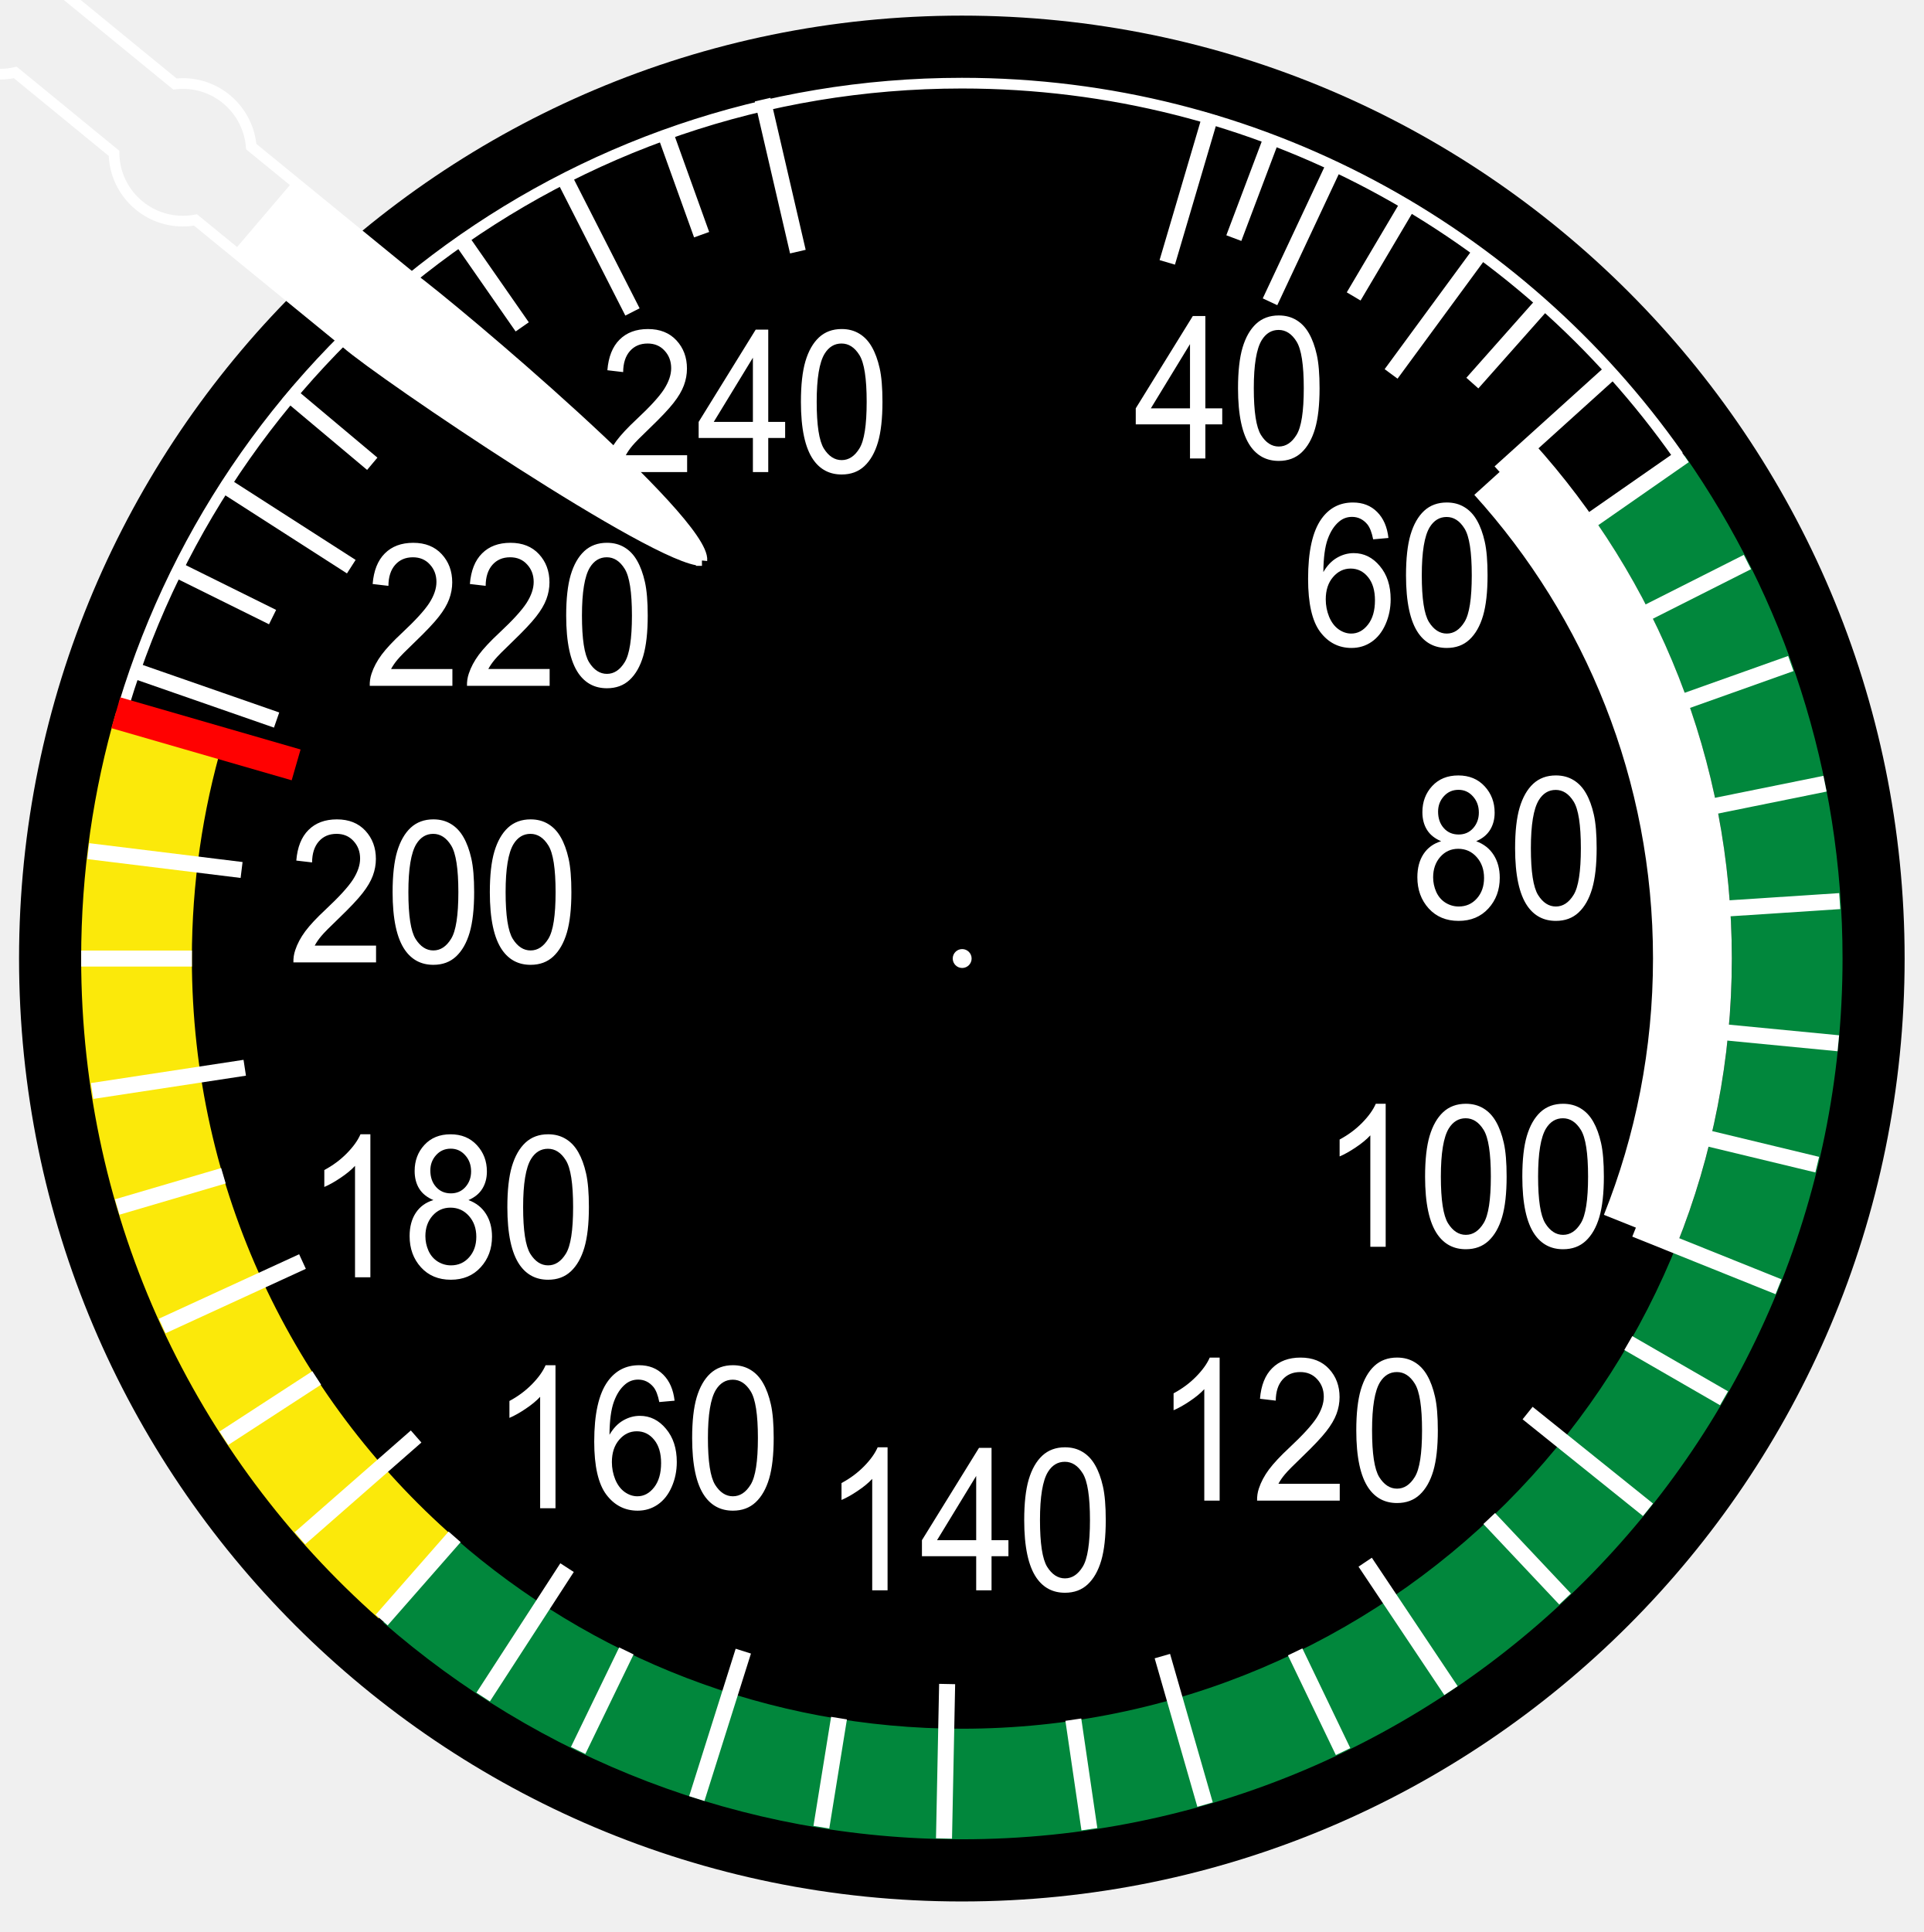
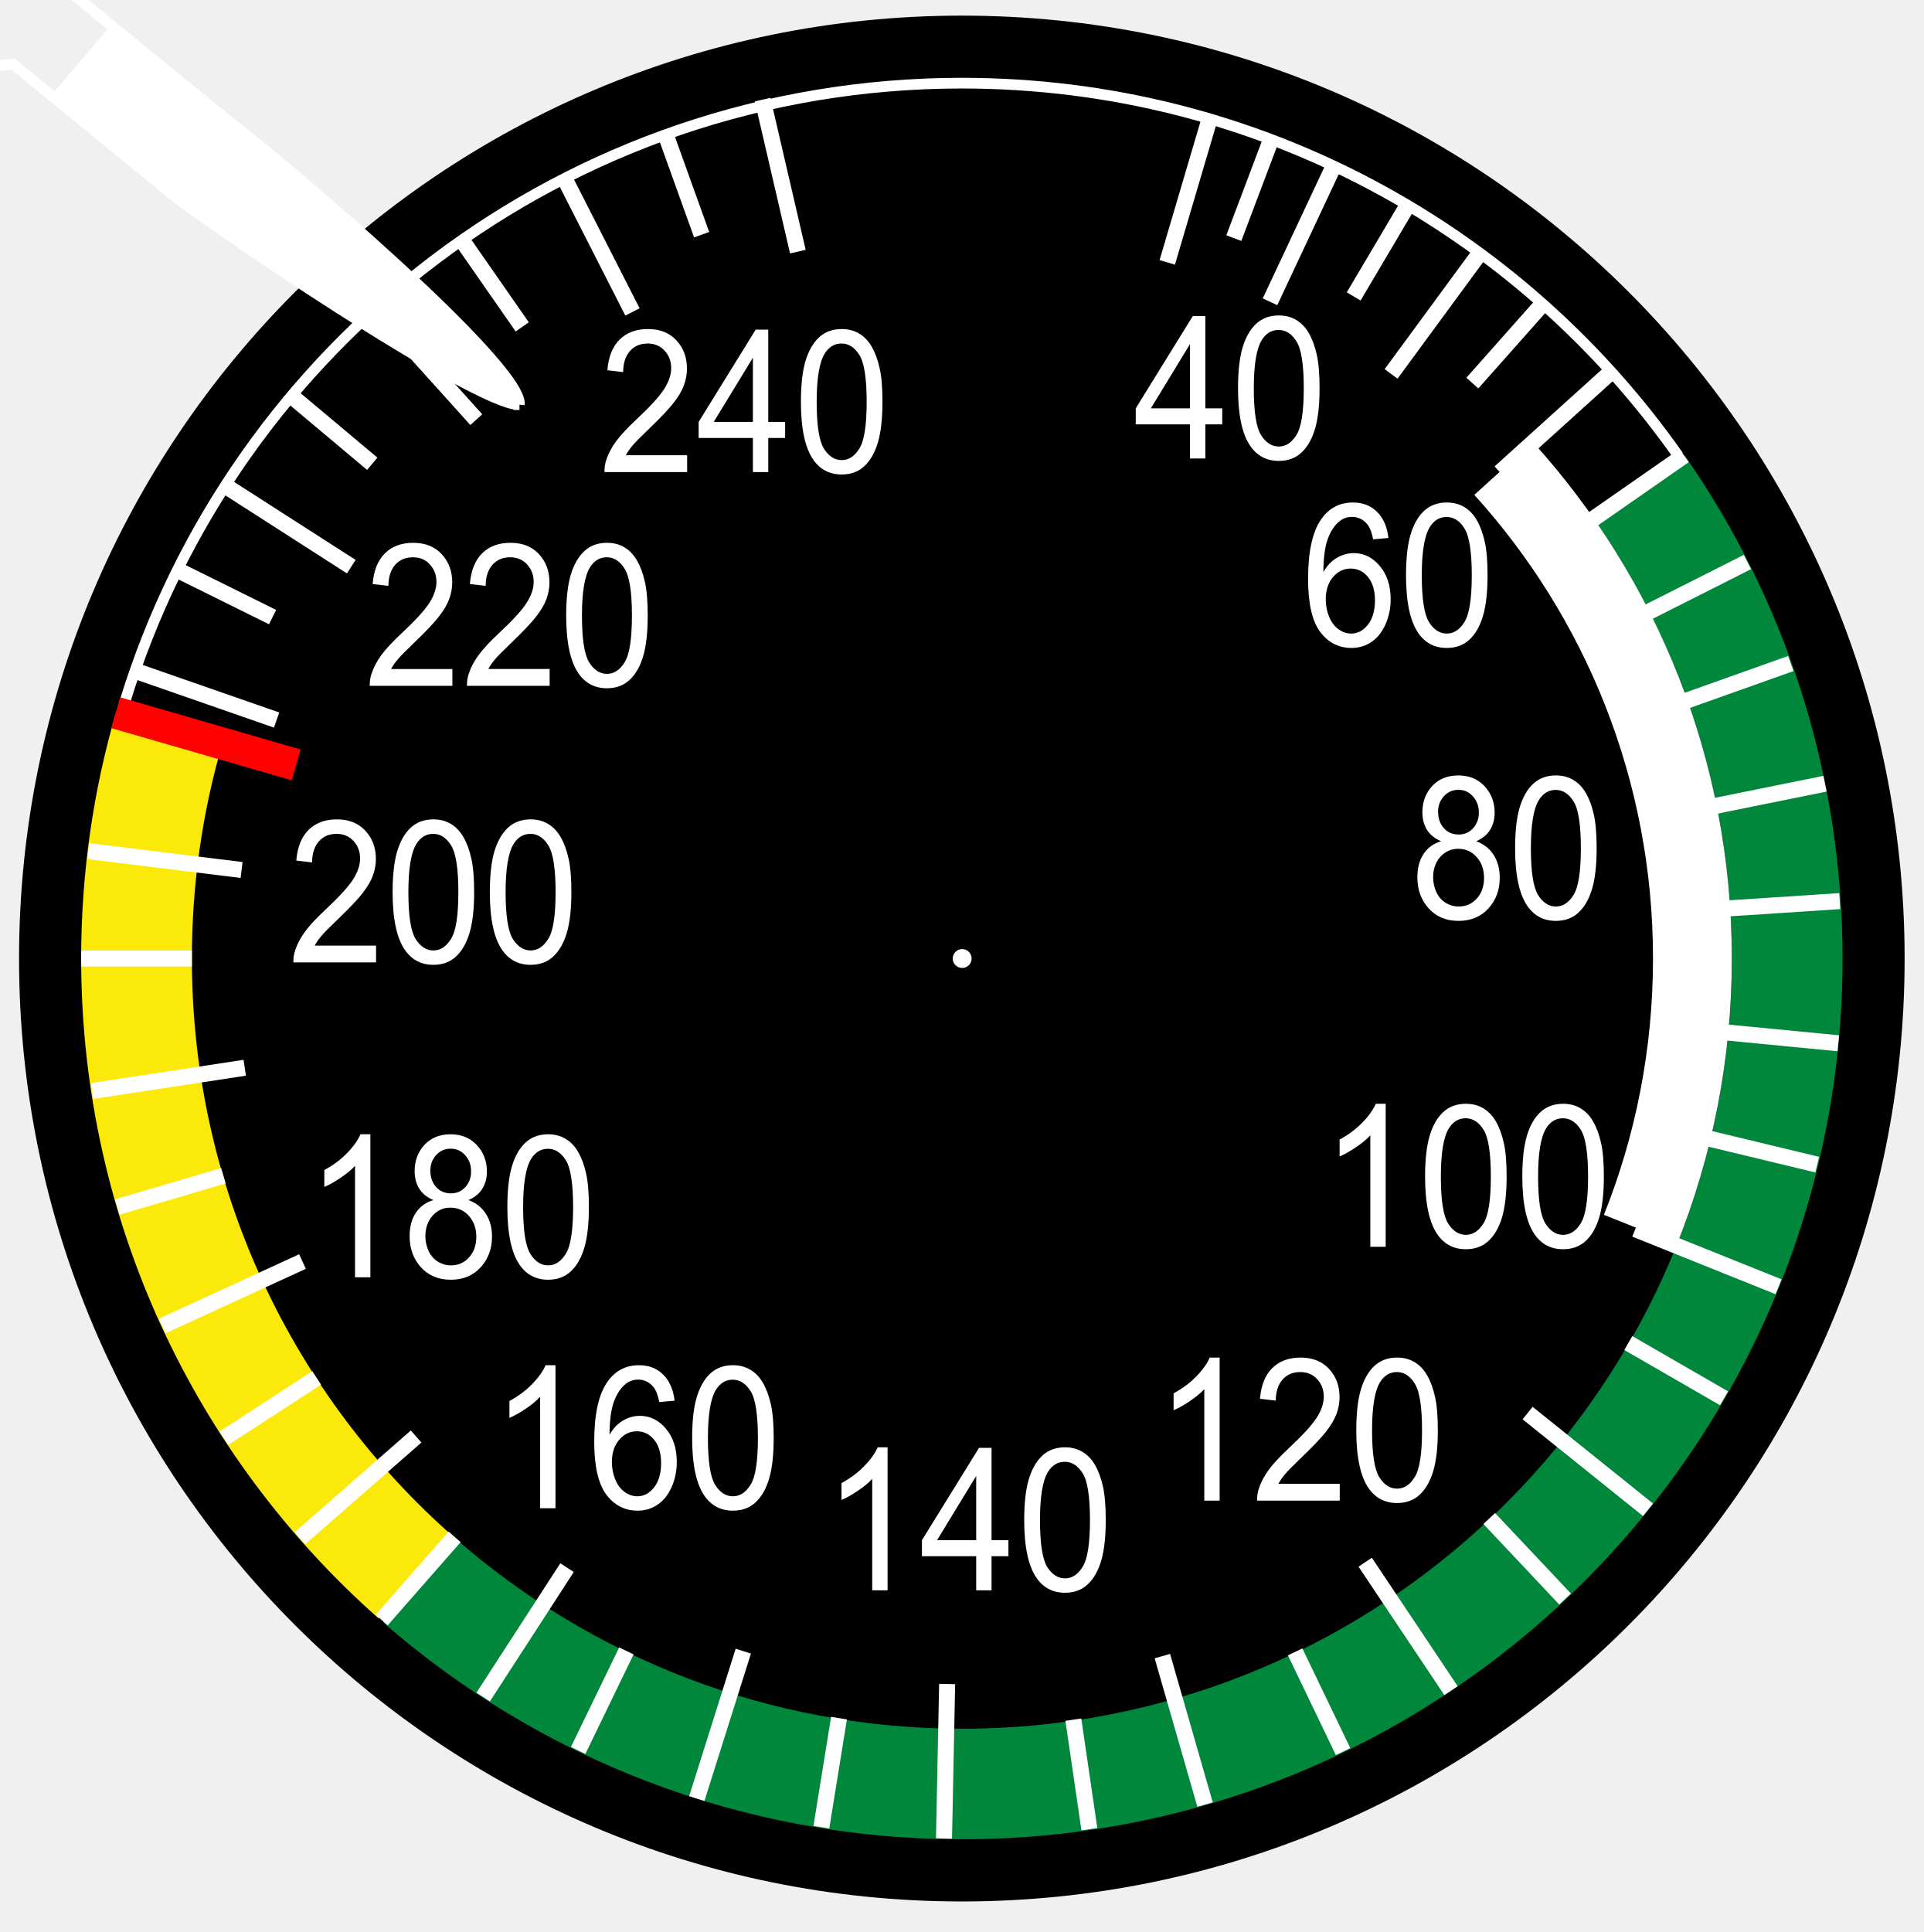
<svg xmlns="http://www.w3.org/2000/svg" version="1.0" viewBox="0 0 360 361.5">
  <g>
    <path transform="matrix(1.2108 0 0 1.2108 -37.941 -35.211)" d="m325.71 177.21a145.71 145.71 0 1 1-291.43 0 145.71 145.71 0 1 1 291.43 0z" fill-rule="evenodd" />
    <path id="yellow" d="m21.75 133.16c-4.278 14.661-6.562 30.151-6.562 46.188 0 49.125 21.525 93.266 55.656 123.47l14.219-15.094c-30.123-26.418-49.156-65.19-49.156-108.38 0-14.063 2.02-27.648 5.781-40.5l-19.938-5.688z" fill="#fbe90a" fill-rule="evenodd" />
    <path id="green" d="m315.28 85.25-16.938 11.938c16.227 23.316 25.75 51.617 25.75 82.156-1e-5 79.545-64.549 144.12-144.09 144.12-36.297 1e-5 -69.466-13.45-94.812-35.625l-13.469 15.75c28.966 25.271 66.851 40.562 108.28 40.562 90.976 0 164.81-73.836 164.81-164.81 0-34.98-10.923-67.405-29.531-94.094z" fill="#01873c" fill-rule="evenodd" />
    <path d="m23.2 131.86c20.374-67.28 82.897-116.3 156.8-116.3 55.406 0 104.41 27.554 134.06 69.698" fill="none" stroke="#fff" stroke-width="2" />
-     <g id="needle" transform="matrix(1, 0, 0, 1, -145.8548, -150.8469)">
-       <path d="m200.75 184.72-11.188 13.125 21.107 17.219c6.528 5.752 58.395 40.825 66.531 40.656 0.738-7.34-46.133-46.933-54.438-53.031l-22.013-17.969z" fill="#fff" fill-rule="evenodd" />
-       <path d="m277.2 255.72c0.738-7.34-46.133-46.933-54.438-53.031l-29.888-24.406c-0.544-6.61-6.063-11.812-12.812-11.812-0.499 0-0.985 0.038-1.469 0.094l-19.781-16.188c-0.719-6.43-6.16-11.438-12.781-11.438-7.109 0-12.875 5.766-12.875 12.875 0 7.109 5.766 12.906 12.875 12.906 0.923 0 1.819-0.127 2.688-0.312l18.469 15.125c0.102 7.022 5.829 12.688 12.875 12.688 0.813 0 1.604-0.075 2.375-0.219l28.232 23.062c6.528 5.752 58.395 40.825 66.531 40.656z" fill="none" stroke="#fff" stroke-width="2" />
-     </g>
-     <path transform="matrix(.13725 0 0 .13725 160.13 159.96)" d="m158.09 141.29a12.879 12.879 0 1 1-25.759 0 12.879 12.879 0 1 1 25.759 0z" fill="#fff" fill-rule="evenodd" />
    <path d="m55.417 143.12-33.749-9.758" fill="none" stroke="#ff0101" stroke-width="6" />
    <path d="m118.36 58.368-13.121-25.757m-16.108 45.908-19.316-21.437m-4.075 48.947-24.346-15.626m10.368 44.326-27.282-9.495m20.73 37.55-28.689-3.527m29.28 40.532-28.562 4.349m39.368 31.91-26.25 12.061m47.516 20.676-21.741 19.039m49.985 5.498-15.695 24.213m48.679-8.586-8.705 27.587m46.849-21.437-0.585 28.905m40.863-34.128 7.989 27.782m29.965-45.353 16.06 24.031m14.336-51.936 22.529 18.095m-2.381-52.501 26.814 10.773m-17.626-48.343 28.812 2.784m-30.84-42.827 28.348-5.741m-40.337-28.45 25.817-13.029m-46.312-16.782 21.429-19.359m-41.799 0.944 17.097-23.281m-58.984 2.41 8.191-27.753m11.038 35.127 12.279-26.163m3.375 25.162 10.528-17.787m11.683 34.002 13.725-15.468m8.911 40.871 17.005-11.838m0.455 45.846 19.502-6.94m-11.505 45.807 20.657-1.352m-24.307 44.471 20.097 4.841m-35.356 33.383 17.914 10.333m-43.939 22.497 14.189 15.062m-50.511 9.893 8.969 18.653m-50.478-5.971 3.003 20.496m-46.855-20.785-3.3 20.408m-68.633-54.324-13.653 15.565m-12.159-45.306-17.369 11.289m-0.084-49.113-19.873 5.845m13.974-46.488h-20.717m35.812-63.89-18.534-9.18m37.19-19.508-15.853-13.302m43.916-12.314-11.811-16.969m45.384-0.281-7.009-19.496m-7.071 284.49-9.025 18.625m34.517-308.89 6.598 28.441m81.586-2.529 7.244-19.184" fill="none" stroke="#fff" stroke-width="3" />
    <path d="m286.84 82.688-10.938 9.906c20.776 22.95 33.438 53.378 33.438 86.75 0 16.938-3.259 33.139-9.188 47.969l13.688 5.469c6.606-16.523 10.25-34.566 10.25-53.438 0-37.183-14.1-71.086-37.25-96.656z" fill="#fff" fill-rule="evenodd" />
    <g fill="#fff">
      <path transform="scale(.93703 1.0672)" d="m90.35 117.3v2.947h-16.507c-0.023-0.738 0.097-1.448 0.358-2.129 0.42-1.124 1.09-2.232 2.01-3.322 0.931-1.09 2.271-2.351 4.02-3.782 2.714-2.226 4.548-3.986 5.502-5.281 0.954-1.306 1.431-2.538 1.431-3.697-1.4e-5 -1.215-0.437-2.237-1.312-3.066-0.863-0.84-1.993-1.261-3.39-1.261-1.476 2.2e-5 -2.658 0.443-3.543 1.329-0.886 0.886-1.334 2.112-1.346 3.68l-3.151-0.324c0.216-2.351 1.028-4.139 2.436-5.366 1.408-1.238 3.299-1.857 5.673-1.857 2.396 2.5e-5 4.293 0.664 5.69 1.993 1.397 1.329 2.095 2.975 2.095 4.94-1.8e-5 0.999-0.204 1.982-0.613 2.947-0.409 0.965-1.09 1.982-2.044 3.049-0.943 1.068-2.515 2.533-4.719 4.395-1.84 1.544-3.021 2.595-3.543 3.151-0.522 0.545-0.954 1.096-1.295 1.652h12.248m19.42 0v2.947h-16.507c-0.023-0.738 0.097-1.448 0.358-2.129 0.42-1.124 1.09-2.232 2.01-3.322 0.931-1.09 2.271-2.351 4.02-3.782 2.714-2.226 4.548-3.986 5.502-5.281 0.954-1.306 1.431-2.538 1.431-3.697-2e-5 -1.215-0.437-2.237-1.312-3.066-0.863-0.84-1.993-1.261-3.39-1.261-1.476 2.2e-5 -2.658 0.443-3.543 1.329-0.886 0.886-1.334 2.112-1.346 3.68l-3.151-0.324c0.216-2.351 1.028-4.139 2.436-5.366 1.408-1.238 3.299-1.857 5.673-1.857 2.396 2.5e-5 4.293 0.664 5.69 1.993 1.397 1.329 2.095 2.975 2.095 4.94-2e-5 0.999-0.204 1.982-0.613 2.947-0.409 0.965-1.09 1.982-2.044 3.049-0.943 1.068-2.515 2.533-4.719 4.395-1.84 1.544-3.021 2.595-3.543 3.151-0.522 0.545-0.954 1.096-1.295 1.652h12.248m3.305-9.369c0-2.953 0.301-5.326 0.903-7.121 0.613-1.806 1.516-3.197 2.709-4.174 1.204-0.977 2.714-1.465 4.531-1.465 1.34 2.5e-5 2.515 0.273 3.526 0.818 1.011 0.534 1.845 1.312 2.504 2.334 0.659 1.011 1.175 2.249 1.55 3.714 0.375 1.454 0.562 3.418 0.562 5.894-2e-5 2.93-0.301 5.298-0.903 7.104-0.602 1.794-1.505 3.186-2.709 4.174-1.192 0.977-2.703 1.465-4.531 1.465-2.408 0-4.298-0.863-5.673-2.589-1.647-2.078-2.47-5.463-2.47-10.153m3.151 0c0 4.1 0.477 6.831 1.431 8.194 0.965 1.351 2.152 2.027 3.56 2.027 1.408 0 2.589-0.681 3.543-2.044 0.965-1.363 1.448-4.088 1.448-8.177-2e-5 -4.111-0.483-6.842-1.448-8.194-0.954-1.351-2.146-2.027-3.577-2.027-1.408 2.2e-5 -2.533 0.596-3.373 1.789-1.056 1.522-1.584 4.333-1.584 8.432" />
      <path transform="scale(.93703 1.0672)" d="m75.104 165.79v2.947h-16.507c-0.023-0.738 0.097-1.448 0.358-2.129 0.42-1.124 1.09-2.232 2.01-3.322 0.931-1.09 2.271-2.351 4.02-3.782 2.714-2.226 4.548-3.986 5.502-5.281 0.954-1.306 1.431-2.538 1.431-3.697-1.4e-5 -1.215-0.437-2.237-1.312-3.066-0.863-0.84-1.993-1.261-3.39-1.261-1.476 2e-5 -2.658 0.443-3.543 1.329-0.886 0.886-1.334 2.112-1.346 3.68l-3.151-0.324c0.216-2.351 1.028-4.139 2.436-5.366 1.408-1.238 3.299-1.857 5.673-1.857 2.396 3e-5 4.293 0.664 5.69 1.993 1.397 1.329 2.095 2.975 2.095 4.94-1.8e-5 0.999-0.204 1.982-0.613 2.947-0.409 0.965-1.09 1.982-2.044 3.049-0.943 1.067-2.515 2.533-4.719 4.395-1.84 1.544-3.021 2.595-3.543 3.151-0.522 0.545-0.954 1.096-1.295 1.652h12.248m3.305-9.369c-2e-6 -2.953 0.301-5.326 0.903-7.121 0.613-1.806 1.516-3.197 2.709-4.174 1.204-0.977 2.714-1.465 4.531-1.465 1.34 3e-5 2.515 0.273 3.526 0.818 1.011 0.534 1.845 1.312 2.504 2.334 0.659 1.011 1.175 2.249 1.55 3.714 0.375 1.454 0.562 3.418 0.562 5.894-1.8e-5 2.93-0.301 5.298-0.903 7.104-0.602 1.794-1.505 3.186-2.709 4.174-1.192 0.977-2.703 1.465-4.531 1.465-2.408 0-4.298-0.863-5.673-2.589-1.647-2.078-2.47-5.463-2.47-10.153m3.151 0c-4e-6 4.1 0.477 6.831 1.431 8.194 0.965 1.351 2.152 2.027 3.56 2.027 1.408 0 2.589-0.681 3.543-2.044 0.965-1.363 1.448-4.088 1.448-8.177-1.5e-5 -4.111-0.483-6.842-1.448-8.194-0.954-1.351-2.146-2.027-3.577-2.027-1.408 2e-5 -2.533 0.596-3.373 1.789-1.056 1.522-1.584 4.333-1.584 8.432m16.269 0c-1e-6 -2.953 0.301-5.326 0.903-7.121 0.613-1.806 1.516-3.197 2.709-4.174 1.204-0.977 2.714-1.465 4.531-1.465 1.34 3e-5 2.515 0.273 3.526 0.818 1.011 0.534 1.845 1.312 2.504 2.334 0.659 1.011 1.175 2.249 1.55 3.714 0.375 1.454 0.562 3.418 0.562 5.894-2e-5 2.93-0.301 5.298-0.903 7.104-0.602 1.794-1.505 3.186-2.709 4.174-1.192 0.977-2.703 1.465-4.531 1.465-2.408 0-4.298-0.863-5.673-2.589-1.647-2.078-2.47-5.463-2.47-10.153m3.151 0c-1e-5 4.1 0.477 6.831 1.431 8.194 0.965 1.351 2.152 2.027 3.56 2.027 1.408 0 2.589-0.681 3.543-2.044 0.965-1.363 1.448-4.088 1.448-8.177-1e-5 -4.111-0.483-6.842-1.448-8.194-0.954-1.351-2.146-2.027-3.577-2.027-1.408 2e-5 -2.533 0.596-3.373 1.789-1.056 1.522-1.584 4.333-1.584 8.432" />
      <path transform="scale(.93703 1.0672)" d="m73.969 223.95h-3.066v-19.539c-0.738 0.704-1.709 1.408-2.913 2.112-1.192 0.704-2.266 1.232-3.22 1.584v-2.964c1.715-0.806 3.214-1.783 4.497-2.93 1.283-1.147 2.192-2.26 2.726-3.339h1.976v25.076m12.589-13.543c-1.272-0.466-2.215-1.13-2.828-1.993-0.613-0.863-0.92-1.897-0.92-3.1-2e-6 -1.817 0.653-3.345 1.959-4.582 1.306-1.238 3.044-1.857 5.213-1.857 2.18 2e-5 3.935 0.636 5.264 1.908 1.329 1.261 1.993 2.799 1.993 4.617-1.6e-5 1.158-0.307 2.169-0.92 3.032-0.602 0.852-1.522 1.51-2.76 1.976 1.533 0.5 2.697 1.306 3.492 2.419 0.806 1.113 1.21 2.442 1.21 3.986-1.8e-5 2.135-0.755 3.929-2.266 5.383-1.51 1.454-3.498 2.18-5.962 2.18-2.464 0-4.452-0.727-5.962-2.18-1.51-1.465-2.266-3.288-2.266-5.468-1e-6 -1.624 0.409-2.981 1.226-4.071 0.829-1.102 2.005-1.851 3.526-2.249m-0.613-5.196c-5e-6 1.181 0.38 2.146 1.141 2.896 0.761 0.75 1.749 1.124 2.964 1.124 1.181 2e-5 2.146-0.369 2.896-1.107 0.761-0.75 1.141-1.664 1.141-2.743-1.4e-5 -1.124-0.392-2.067-1.175-2.828-0.772-0.772-1.738-1.158-2.896-1.158-1.17 2e-5 -2.141 0.375-2.913 1.124-0.772 0.75-1.158 1.647-1.158 2.692m-0.988 11.533c-5e-6 0.874 0.204 1.721 0.613 2.538 0.42 0.818 1.039 1.454 1.857 1.908 0.818 0.443 1.698 0.664 2.64 0.664 1.465 0 2.675-0.471 3.628-1.414 0.954-0.943 1.431-2.141 1.431-3.594-1.5e-5 -1.476-0.494-2.697-1.482-3.663-0.977-0.965-2.203-1.448-3.68-1.448-1.442 1e-5 -2.64 0.477-3.594 1.431-0.943 0.954-1.414 2.146-1.414 3.577m16.371-5.111c-1e-5 -2.953 0.301-5.326 0.903-7.121 0.613-1.806 1.516-3.197 2.709-4.174 1.204-0.977 2.714-1.465 4.531-1.465 1.34 2e-5 2.515 0.273 3.526 0.818 1.011 0.534 1.845 1.312 2.504 2.334 0.659 1.011 1.175 2.249 1.55 3.714 0.375 1.454 0.562 3.418 0.562 5.894-2e-5 2.93-0.301 5.298-0.903 7.104-0.602 1.794-1.505 3.186-2.709 4.174-1.192 0.977-2.703 1.465-4.531 1.465-2.408 0-4.298-0.863-5.673-2.589-1.647-2.078-2.47-5.463-2.47-10.153m3.151 0c-1e-5 4.1 0.477 6.831 1.431 8.194 0.965 1.351 2.152 2.027 3.56 2.027 1.408 0 2.589-0.681 3.543-2.044 0.965-1.363 1.448-4.088 1.448-8.177-1e-5 -4.111-0.483-6.842-1.448-8.194-0.954-1.351-2.146-2.027-3.577-2.027-1.408 3e-5 -2.533 0.596-3.373 1.789-1.056 1.522-1.584 4.333-1.584 8.432" />
      <path transform="scale(.93703 1.0672)" d="m110.94 264.44h-3.066v-19.539c-0.738 0.704-1.709 1.408-2.913 2.112-1.192 0.704-2.266 1.232-3.22 1.584v-2.964c1.715-0.806 3.214-1.783 4.497-2.93 1.283-1.147 2.192-2.26 2.726-3.339h1.976v25.076m23.781-18.858-3.049 0.238c-0.273-1.204-0.659-2.078-1.158-2.623-0.829-0.874-1.851-1.312-3.066-1.312-0.977 2e-5 -1.834 0.273-2.572 0.818-0.965 0.704-1.726 1.732-2.283 3.083-0.556 1.351-0.846 3.276-0.869 5.775 0.738-1.124 1.641-1.959 2.709-2.504 1.067-0.545 2.186-0.818 3.356-0.818 2.044 1e-5 3.782 0.755 5.213 2.266 1.442 1.499 2.163 3.441 2.163 5.826-2e-5 1.567-0.341 3.027-1.022 4.378-0.67 1.34-1.596 2.368-2.777 3.083-1.181 0.715-2.521 1.073-4.02 1.073-2.555 0-4.639-0.937-6.252-2.811-1.613-1.885-2.419-4.986-2.419-9.301 0-4.827 0.891-8.336 2.675-10.528 1.556-1.908 3.651-2.862 6.286-2.862 1.965 3e-5 3.572 0.551 4.821 1.652 1.261 1.102 2.016 2.623 2.266 4.565m-12.521 10.766c-1e-5 1.056 0.221 2.067 0.664 3.032 0.454 0.965 1.085 1.704 1.891 2.215 0.806 0.5 1.652 0.75 2.538 0.75 1.295 0 2.408-0.522 3.339-1.567 0.931-1.045 1.397-2.464 1.397-4.259-2e-5 -1.726-0.46-3.083-1.38-4.071-0.92-0.999-2.078-1.499-3.475-1.499-1.385 1e-5 -2.561 0.5-3.526 1.499-0.965 0.988-1.448 2.288-1.448 3.901m16.03-4.225c0-2.953 0.301-5.326 0.903-7.121 0.613-1.806 1.516-3.197 2.709-4.174 1.204-0.977 2.714-1.465 4.531-1.465 1.34 3e-5 2.515 0.273 3.526 0.818 1.011 0.534 1.845 1.312 2.504 2.334 0.659 1.011 1.175 2.249 1.55 3.714 0.375 1.454 0.562 3.418 0.562 5.894-1e-5 2.93-0.301 5.298-0.903 7.104-0.602 1.794-1.505 3.186-2.709 4.174-1.192 0.977-2.703 1.465-4.531 1.465-2.408 0-4.298-0.863-5.673-2.589-1.647-2.078-2.47-5.463-2.47-10.153m3.151 0c0 4.1 0.477 6.831 1.431 8.194 0.965 1.351 2.152 2.027 3.56 2.027 1.408 0 2.589-0.681 3.543-2.044 0.965-1.363 1.448-4.088 1.448-8.177-1e-5 -4.111-0.483-6.842-1.448-8.194-0.954-1.351-2.146-2.027-3.577-2.027-1.408 2e-5 -2.533 0.596-3.373 1.789-1.056 1.522-1.584 4.333-1.584 8.432" />
      <path transform="scale(.93703 1.0672)" d="m177.26 278.83h-3.066v-19.539c-0.738 0.704-1.709 1.408-2.913 2.112-1.192 0.704-2.266 1.232-3.22 1.584v-2.964c1.715-0.806 3.214-1.783 4.497-2.93 1.283-1.147 2.192-2.26 2.726-3.339h1.976v25.076m17.699 0v-5.979h-10.834v-2.811l11.396-16.183h2.504v16.183h3.373v2.811h-3.373v5.979h-3.066m0-8.79v-11.26l-7.819 11.26h7.819m9.591-3.526c0-2.953 0.301-5.326 0.903-7.121 0.613-1.806 1.516-3.197 2.709-4.174 1.204-0.977 2.714-1.465 4.531-1.465 1.34 2e-5 2.515 0.273 3.526 0.818 1.011 0.534 1.845 1.312 2.504 2.334 0.659 1.011 1.175 2.249 1.55 3.714 0.375 1.454 0.562 3.418 0.562 5.894-2e-5 2.93-0.301 5.298-0.903 7.104-0.602 1.794-1.505 3.186-2.709 4.174-1.192 0.977-2.703 1.465-4.531 1.465-2.408 0-4.298-0.863-5.673-2.589-1.647-2.078-2.47-5.463-2.47-10.153m3.151 0c0 4.1 0.477 6.831 1.431 8.194 0.965 1.351 2.152 2.027 3.56 2.027 1.408 0 2.589-0.681 3.543-2.044 0.965-1.363 1.448-4.088 1.448-8.177-2e-5 -4.111-0.483-6.842-1.448-8.194-0.954-1.351-2.146-2.027-3.577-2.027-1.408 2e-5 -2.533 0.596-3.373 1.789-1.056 1.522-1.584 4.333-1.584 8.432" />
      <path transform="scale(.93703 1.0672)" d="m243.58 263.1h-3.066v-19.539c-0.738 0.704-1.709 1.408-2.913 2.112-1.192 0.704-2.266 1.232-3.22 1.584v-2.964c1.715-0.806 3.214-1.783 4.497-2.93 1.283-1.147 2.192-2.26 2.726-3.339h1.976v25.076m23.985-2.947v2.947h-16.507c-0.023-0.738 0.097-1.448 0.358-2.129 0.42-1.124 1.09-2.232 2.01-3.322 0.931-1.09 2.271-2.351 4.02-3.782 2.714-2.226 4.548-3.986 5.502-5.281 0.954-1.306 1.431-2.538 1.431-3.697-1e-5 -1.215-0.437-2.237-1.312-3.066-0.863-0.84-1.993-1.261-3.39-1.261-1.476 2e-5 -2.658 0.443-3.543 1.329-0.886 0.886-1.334 2.112-1.346 3.68l-3.151-0.324c0.216-2.351 1.028-4.139 2.436-5.366 1.408-1.238 3.299-1.857 5.673-1.857 2.396 2e-5 4.293 0.664 5.69 1.993 1.397 1.329 2.095 2.975 2.095 4.94-2e-5 0.999-0.204 1.982-0.613 2.947-0.409 0.965-1.09 1.982-2.044 3.049-0.943 1.067-2.515 2.533-4.719 4.395-1.84 1.544-3.021 2.595-3.543 3.151-0.522 0.545-0.954 1.096-1.295 1.652h12.248m3.305-9.369c0-2.953 0.301-5.326 0.903-7.121 0.613-1.806 1.516-3.197 2.709-4.174 1.204-0.977 2.714-1.465 4.531-1.465 1.34 2e-5 2.515 0.273 3.526 0.818 1.011 0.534 1.845 1.312 2.504 2.334 0.659 1.011 1.175 2.249 1.55 3.714 0.375 1.454 0.562 3.418 0.562 5.894-1e-5 2.93-0.301 5.298-0.903 7.104-0.602 1.794-1.505 3.186-2.709 4.174-1.192 0.977-2.703 1.465-4.531 1.465-2.408 0-4.298-0.863-5.673-2.589-1.647-2.078-2.47-5.463-2.47-10.153m3.151 0c-1e-5 4.1 0.477 6.831 1.431 8.194 0.965 1.351 2.152 2.027 3.56 2.027 1.408 1e-5 2.589-0.681 3.543-2.044 0.965-1.363 1.448-4.088 1.448-8.177-1e-5 -4.111-0.483-6.842-1.448-8.194-0.954-1.351-2.146-2.027-3.577-2.027-1.408 2e-5 -2.533 0.596-3.373 1.789-1.056 1.522-1.584 4.333-1.584 8.432" />
      <path transform="scale(.93703 1.0672)" d="m276.74 218.6h-3.066v-19.539c-0.738 0.704-1.709 1.408-2.913 2.112-1.192 0.704-2.266 1.232-3.22 1.584v-2.964c1.715-0.806 3.214-1.783 4.497-2.93 1.283-1.147 2.192-2.26 2.726-3.339h1.976v25.076m7.87-12.316c0-2.953 0.301-5.326 0.903-7.121 0.613-1.806 1.516-3.197 2.709-4.174 1.204-0.977 2.714-1.465 4.531-1.465 1.34 3e-5 2.515 0.273 3.526 0.818 1.011 0.534 1.845 1.312 2.504 2.334 0.659 1.011 1.175 2.249 1.55 3.714 0.375 1.454 0.562 3.418 0.562 5.894-2e-5 2.93-0.301 5.298-0.903 7.104-0.602 1.794-1.505 3.186-2.709 4.174-1.192 0.977-2.703 1.465-4.531 1.465-2.408 0-4.298-0.863-5.673-2.589-1.647-2.078-2.47-5.463-2.47-10.153m3.151 0c0 4.1 0.477 6.831 1.431 8.194 0.965 1.351 2.152 2.027 3.56 2.027 1.408 0 2.589-0.681 3.543-2.044 0.965-1.363 1.448-4.088 1.448-8.177-1e-5 -4.111-0.483-6.842-1.448-8.194-0.954-1.351-2.146-2.027-3.577-2.027-1.408 3e-5 -2.533 0.596-3.373 1.789-1.056 1.522-1.584 4.333-1.584 8.432m16.269 0c0-2.953 0.301-5.326 0.903-7.121 0.613-1.806 1.516-3.197 2.709-4.174 1.204-0.977 2.714-1.465 4.531-1.465 1.34 3e-5 2.515 0.273 3.526 0.818 1.011 0.534 1.845 1.312 2.504 2.334 0.659 1.011 1.175 2.249 1.55 3.714 0.375 1.454 0.562 3.418 0.562 5.894-2e-5 2.93-0.301 5.298-0.903 7.104-0.602 1.794-1.505 3.186-2.709 4.174-1.192 0.977-2.703 1.465-4.531 1.465-2.408 0-4.298-0.863-5.673-2.589-1.647-2.078-2.47-5.463-2.47-10.153m3.151 0c0 4.1 0.477 6.831 1.431 8.194 0.965 1.351 2.152 2.027 3.56 2.027 1.408 0 2.589-0.681 3.543-2.044 0.965-1.363 1.448-4.088 1.448-8.177-2e-5 -4.111-0.483-6.842-1.448-8.194-0.954-1.351-2.146-2.027-3.577-2.027-1.408 3e-5 -2.533 0.596-3.373 1.789-1.056 1.522-1.584 4.333-1.584 8.432" />
      <path transform="scale(.93703 1.0672)" d="m287.82 147.49c-1.272-0.466-2.215-1.13-2.828-1.993-0.613-0.863-0.92-1.897-0.92-3.1 0-1.817 0.653-3.345 1.959-4.582 1.306-1.238 3.044-1.857 5.213-1.857 2.18 3e-5 3.935 0.636 5.264 1.908 1.329 1.261 1.993 2.8 1.993 4.617-2e-5 1.158-0.307 2.169-0.92 3.032-0.602 0.852-1.522 1.51-2.76 1.976 1.533 0.5 2.697 1.306 3.492 2.419 0.806 1.113 1.21 2.442 1.21 3.986-1e-5 2.135-0.755 3.929-2.266 5.383-1.51 1.454-3.498 2.18-5.962 2.18-2.464 0-4.452-0.727-5.962-2.18-1.51-1.465-2.266-3.288-2.266-5.468 0-1.624 0.409-2.981 1.226-4.071 0.829-1.102 2.005-1.851 3.526-2.249m-0.613-5.196c-1e-5 1.181 0.38 2.146 1.141 2.896 0.761 0.75 1.749 1.124 2.964 1.124 1.181 1e-5 2.146-0.369 2.896-1.107 0.761-0.75 1.141-1.664 1.141-2.743-2e-5 -1.124-0.392-2.067-1.175-2.828-0.772-0.772-1.738-1.158-2.896-1.158-1.17 2e-5 -2.141 0.375-2.913 1.124-0.772 0.75-1.158 1.647-1.158 2.692m-0.988 11.533c0 0.874 0.204 1.721 0.613 2.538 0.42 0.818 1.039 1.454 1.857 1.908 0.818 0.443 1.698 0.664 2.64 0.664 1.465 1e-5 2.675-0.471 3.628-1.414 0.954-0.943 1.431-2.141 1.431-3.594-2e-5 -1.476-0.494-2.697-1.482-3.663-0.977-0.965-2.203-1.448-3.68-1.448-1.442 1e-5 -2.64 0.477-3.594 1.431-0.943 0.954-1.414 2.146-1.414 3.577m16.371-5.111c0-2.953 0.301-5.326 0.903-7.121 0.613-1.806 1.516-3.197 2.709-4.174 1.204-0.977 2.714-1.465 4.531-1.465 1.34 3e-5 2.515 0.273 3.526 0.818 1.011 0.534 1.845 1.312 2.504 2.334 0.659 1.011 1.175 2.249 1.55 3.714 0.375 1.454 0.562 3.418 0.562 5.894-2e-5 2.93-0.301 5.298-0.903 7.104-0.602 1.794-1.505 3.186-2.709 4.174-1.192 0.977-2.703 1.465-4.531 1.465-2.408 0-4.298-0.863-5.673-2.589-1.647-2.078-2.47-5.463-2.47-10.153m3.151 0c0 4.1 0.477 6.831 1.431 8.194 0.965 1.351 2.152 2.027 3.56 2.027 1.408 1e-5 2.589-0.681 3.543-2.044 0.965-1.363 1.448-4.088 1.448-8.177-1e-5 -4.111-0.483-6.842-1.448-8.194-0.954-1.351-2.146-2.027-3.577-2.027-1.408 2e-5 -2.533 0.596-3.373 1.789-1.056 1.522-1.584 4.333-1.584 8.432" />
      <path transform="scale(.93703 1.0672)" d="m277.29 94.322-3.049 0.238c-0.273-1.204-0.659-2.078-1.158-2.623-0.829-0.874-1.851-1.312-3.066-1.312-0.977 2.3e-5 -1.834 0.273-2.572 0.818-0.965 0.704-1.726 1.732-2.283 3.083-0.556 1.351-0.846 3.276-0.869 5.775 0.738-1.124 1.641-1.959 2.709-2.504 1.067-0.545 2.186-0.818 3.356-0.818 2.044 1.6e-5 3.782 0.755 5.213 2.266 1.442 1.499 2.163 3.441 2.163 5.826-1e-5 1.567-0.341 3.027-1.022 4.378-0.67 1.34-1.596 2.368-2.777 3.083-1.181 0.715-2.521 1.073-4.02 1.073-2.555 0-4.639-0.937-6.252-2.811-1.613-1.885-2.419-4.986-2.419-9.301 0-4.827 0.891-8.336 2.675-10.528 1.556-1.908 3.651-2.862 6.286-2.862 1.965 2.5e-5 3.572 0.551 4.821 1.652 1.261 1.102 2.016 2.623 2.266 4.565m-12.521 10.766c-1e-5 1.056 0.221 2.067 0.664 3.032 0.454 0.965 1.085 1.704 1.891 2.215 0.806 0.5 1.652 0.75 2.538 0.75 1.295 1e-5 2.408-0.522 3.339-1.567 0.931-1.045 1.397-2.464 1.397-4.259-2e-5 -1.726-0.46-3.083-1.38-4.071-0.92-0.999-2.078-1.499-3.475-1.499-1.385 1.3e-5 -2.561 0.5-3.526 1.499-0.965 0.988-1.448 2.288-1.448 3.901m16.03-4.225c0-2.953 0.301-5.326 0.903-7.121 0.613-1.806 1.516-3.197 2.709-4.174 1.204-0.977 2.714-1.465 4.531-1.465 1.34 2.5e-5 2.515 0.273 3.526 0.818 1.011 0.534 1.845 1.312 2.504 2.334 0.659 1.011 1.175 2.249 1.55 3.714 0.375 1.454 0.562 3.418 0.562 5.894-2e-5 2.93-0.301 5.298-0.903 7.104-0.602 1.794-1.505 3.186-2.709 4.174-1.192 0.977-2.703 1.465-4.531 1.465-2.408 0-4.298-0.863-5.673-2.589-1.647-2.078-2.47-5.463-2.47-10.153m3.151 0c0 4.1 0.477 6.831 1.431 8.194 0.965 1.351 2.152 2.027 3.56 2.027 1.408 1e-5 2.589-0.681 3.543-2.044 0.965-1.363 1.448-4.088 1.448-8.177-2e-5 -4.111-0.483-6.842-1.448-8.194-0.954-1.351-2.146-2.027-3.577-2.027-1.408 2.3e-5 -2.533 0.596-3.373 1.789-1.056 1.522-1.584 4.333-1.584 8.432" />
      <path transform="scale(.93703 1.0672)" d="m237.66 80.384v-5.979h-10.834v-2.811l11.396-16.183h2.504v16.183h3.373v2.811h-3.373v5.979h-3.066m0-8.79v-11.26l-7.819 11.26h7.819m9.591-3.526c-1e-5 -2.953 0.301-5.326 0.903-7.121 0.613-1.806 1.516-3.197 2.709-4.174 1.204-0.977 2.714-1.465 4.531-1.465 1.34 2.5e-5 2.515 0.273 3.526 0.818 1.011 0.534 1.845 1.312 2.504 2.334 0.659 1.011 1.175 2.249 1.55 3.714 0.375 1.454 0.562 3.418 0.562 5.894-2e-5 2.93-0.301 5.298-0.903 7.104-0.602 1.794-1.505 3.186-2.709 4.174-1.192 0.977-2.703 1.465-4.531 1.465-2.408 0-4.298-0.863-5.673-2.589-1.647-2.078-2.47-5.463-2.47-10.153m3.151 0c-1e-5 4.1 0.477 6.831 1.431 8.194 0.965 1.351 2.152 2.027 3.56 2.027 1.408 2e-6 2.589-0.681 3.543-2.044 0.965-1.363 1.448-4.088 1.448-8.177-1e-5 -4.111-0.483-6.842-1.448-8.194-0.954-1.351-2.146-2.027-3.577-2.027-1.408 2.2e-5 -2.533 0.596-3.373 1.789-1.056 1.522-1.584 4.333-1.584 8.432" />
      <path transform="scale(.93703 1.0672)" d="m137.23 79.82v2.947h-16.507c-0.023-0.738 0.097-1.448 0.358-2.129 0.42-1.124 1.09-2.232 2.01-3.322 0.931-1.09 2.271-2.351 4.02-3.782 2.714-2.226 4.548-3.986 5.502-5.281 0.954-1.306 1.431-2.538 1.431-3.697-2e-5 -1.215-0.437-2.237-1.312-3.066-0.863-0.84-1.993-1.261-3.39-1.261-1.476 2.3e-5 -2.658 0.443-3.543 1.329-0.886 0.886-1.334 2.112-1.346 3.68l-3.151-0.324c0.216-2.351 1.028-4.139 2.436-5.366 1.408-1.238 3.299-1.857 5.673-1.857 2.396 2.5e-5 4.293 0.664 5.69 1.993 1.397 1.329 2.095 2.975 2.095 4.94-2e-5 0.999-0.204 1.982-0.613 2.947-0.409 0.965-1.09 1.982-2.044 3.049-0.943 1.067-2.515 2.533-4.719 4.395-1.84 1.544-3.021 2.595-3.543 3.151-0.522 0.545-0.954 1.096-1.295 1.652h12.248m13.134 2.947v-5.979h-10.834v-2.811l11.396-16.183h2.504v16.183h3.373v2.811h-3.373v5.979h-3.066m0-8.79v-11.26l-7.819 11.26h7.819m9.591-3.526c0-2.953 0.301-5.326 0.903-7.121 0.613-1.806 1.516-3.197 2.709-4.174 1.204-0.977 2.714-1.465 4.531-1.465 1.34 2.5e-5 2.515 0.273 3.526 0.818 1.011 0.534 1.845 1.312 2.504 2.334 0.659 1.011 1.175 2.249 1.55 3.714 0.375 1.454 0.562 3.418 0.562 5.894-2e-5 2.93-0.301 5.298-0.903 7.104-0.602 1.794-1.505 3.186-2.709 4.174-1.192 0.977-2.703 1.465-4.531 1.465-2.408 0-4.298-0.863-5.673-2.589-1.647-2.078-2.47-5.463-2.47-10.153m3.151 0c-1e-5 4.1 0.477 6.831 1.431 8.194 0.965 1.351 2.152 2.027 3.56 2.027 1.408 2e-6 2.589-0.681 3.543-2.044 0.965-1.363 1.448-4.088 1.448-8.177-1e-5 -4.111-0.483-6.842-1.448-8.194-0.954-1.351-2.146-2.027-3.577-2.027-1.408 2.3e-5 -2.533 0.596-3.373 1.789-1.056 1.522-1.584 4.333-1.584 8.432" />
    </g>
  </g>
+   <g id="needle">
+     <path d="m20.75 4.72-11.188 13.125 21.107 17.219c6.528 5.752 58.395 40.825 66.531 40.656 0.738-7.34-46.133-46.933-54.438-53.031l-22.013-17.969z" fill="white" fill-rule="evenodd" />
+     <path d="m97.2 75.72c0.738-7.34-46.133-46.933-54.438-53.031l-29.888-24.406c-0.544-6.61-6.063-11.812-12.812-11.812-0.499 0-0.985 0.038-1.469 0.094l-19.781-16.188c-0.719-6.43-6.16-11.438-12.781-11.438-7.109 0-12.875 5.766-12.875 12.875 0 7.109 5.766 12.906 12.875 12.906 0.923 0 1.819-0.127 2.688-0.312l18.469 15.125c0.102 7.022 5.829 12.688 12.875 12.688 0.813 0 1.604-0.075 2.375-0.219l28.232 23.062c6.528 5.752 58.395 40.825 66.531 40.656z" fill="none" stroke="#fff" stroke-width="2" />
+   </g>
+   <path id="center" transform="matrix(.13725 0 0 .13725 160.13 159.96)" d="m158.09 141.29a12.879 12.879 0 1 1-25.759 0 12.879 12.879 0 1 1 25.759 0z" fill="#fff" fill-rule="evenodd" />
</svg>
